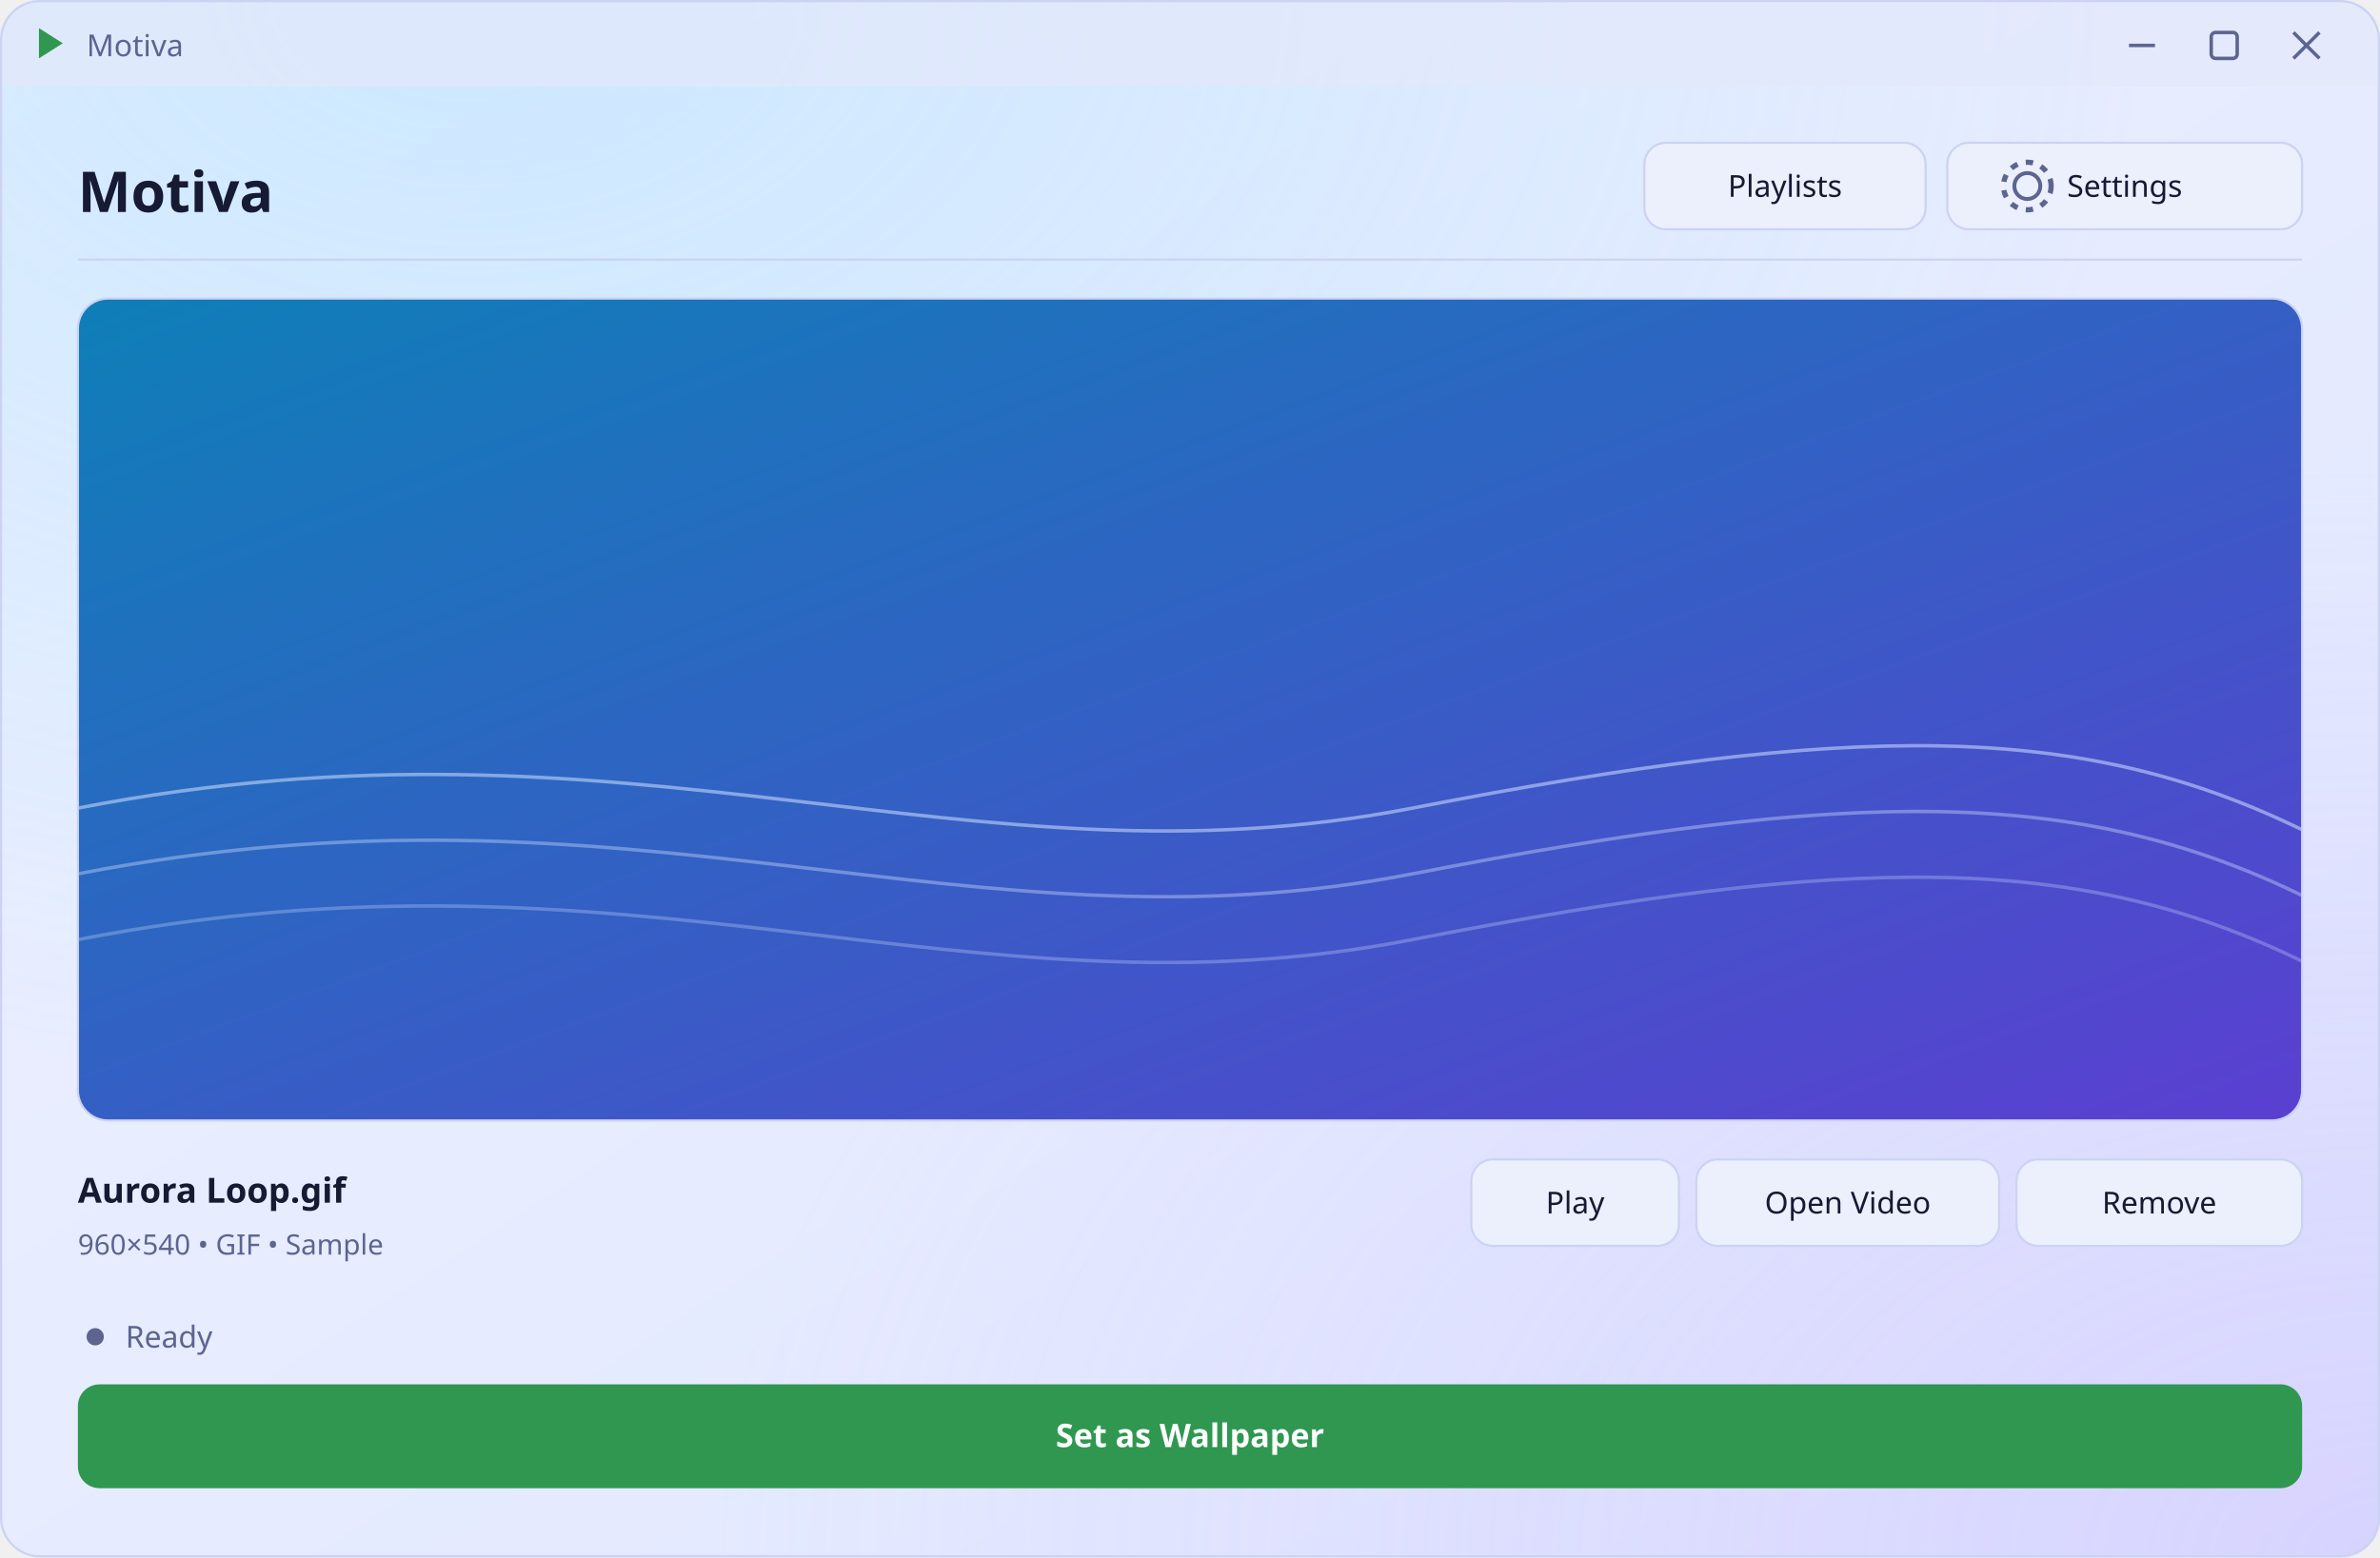
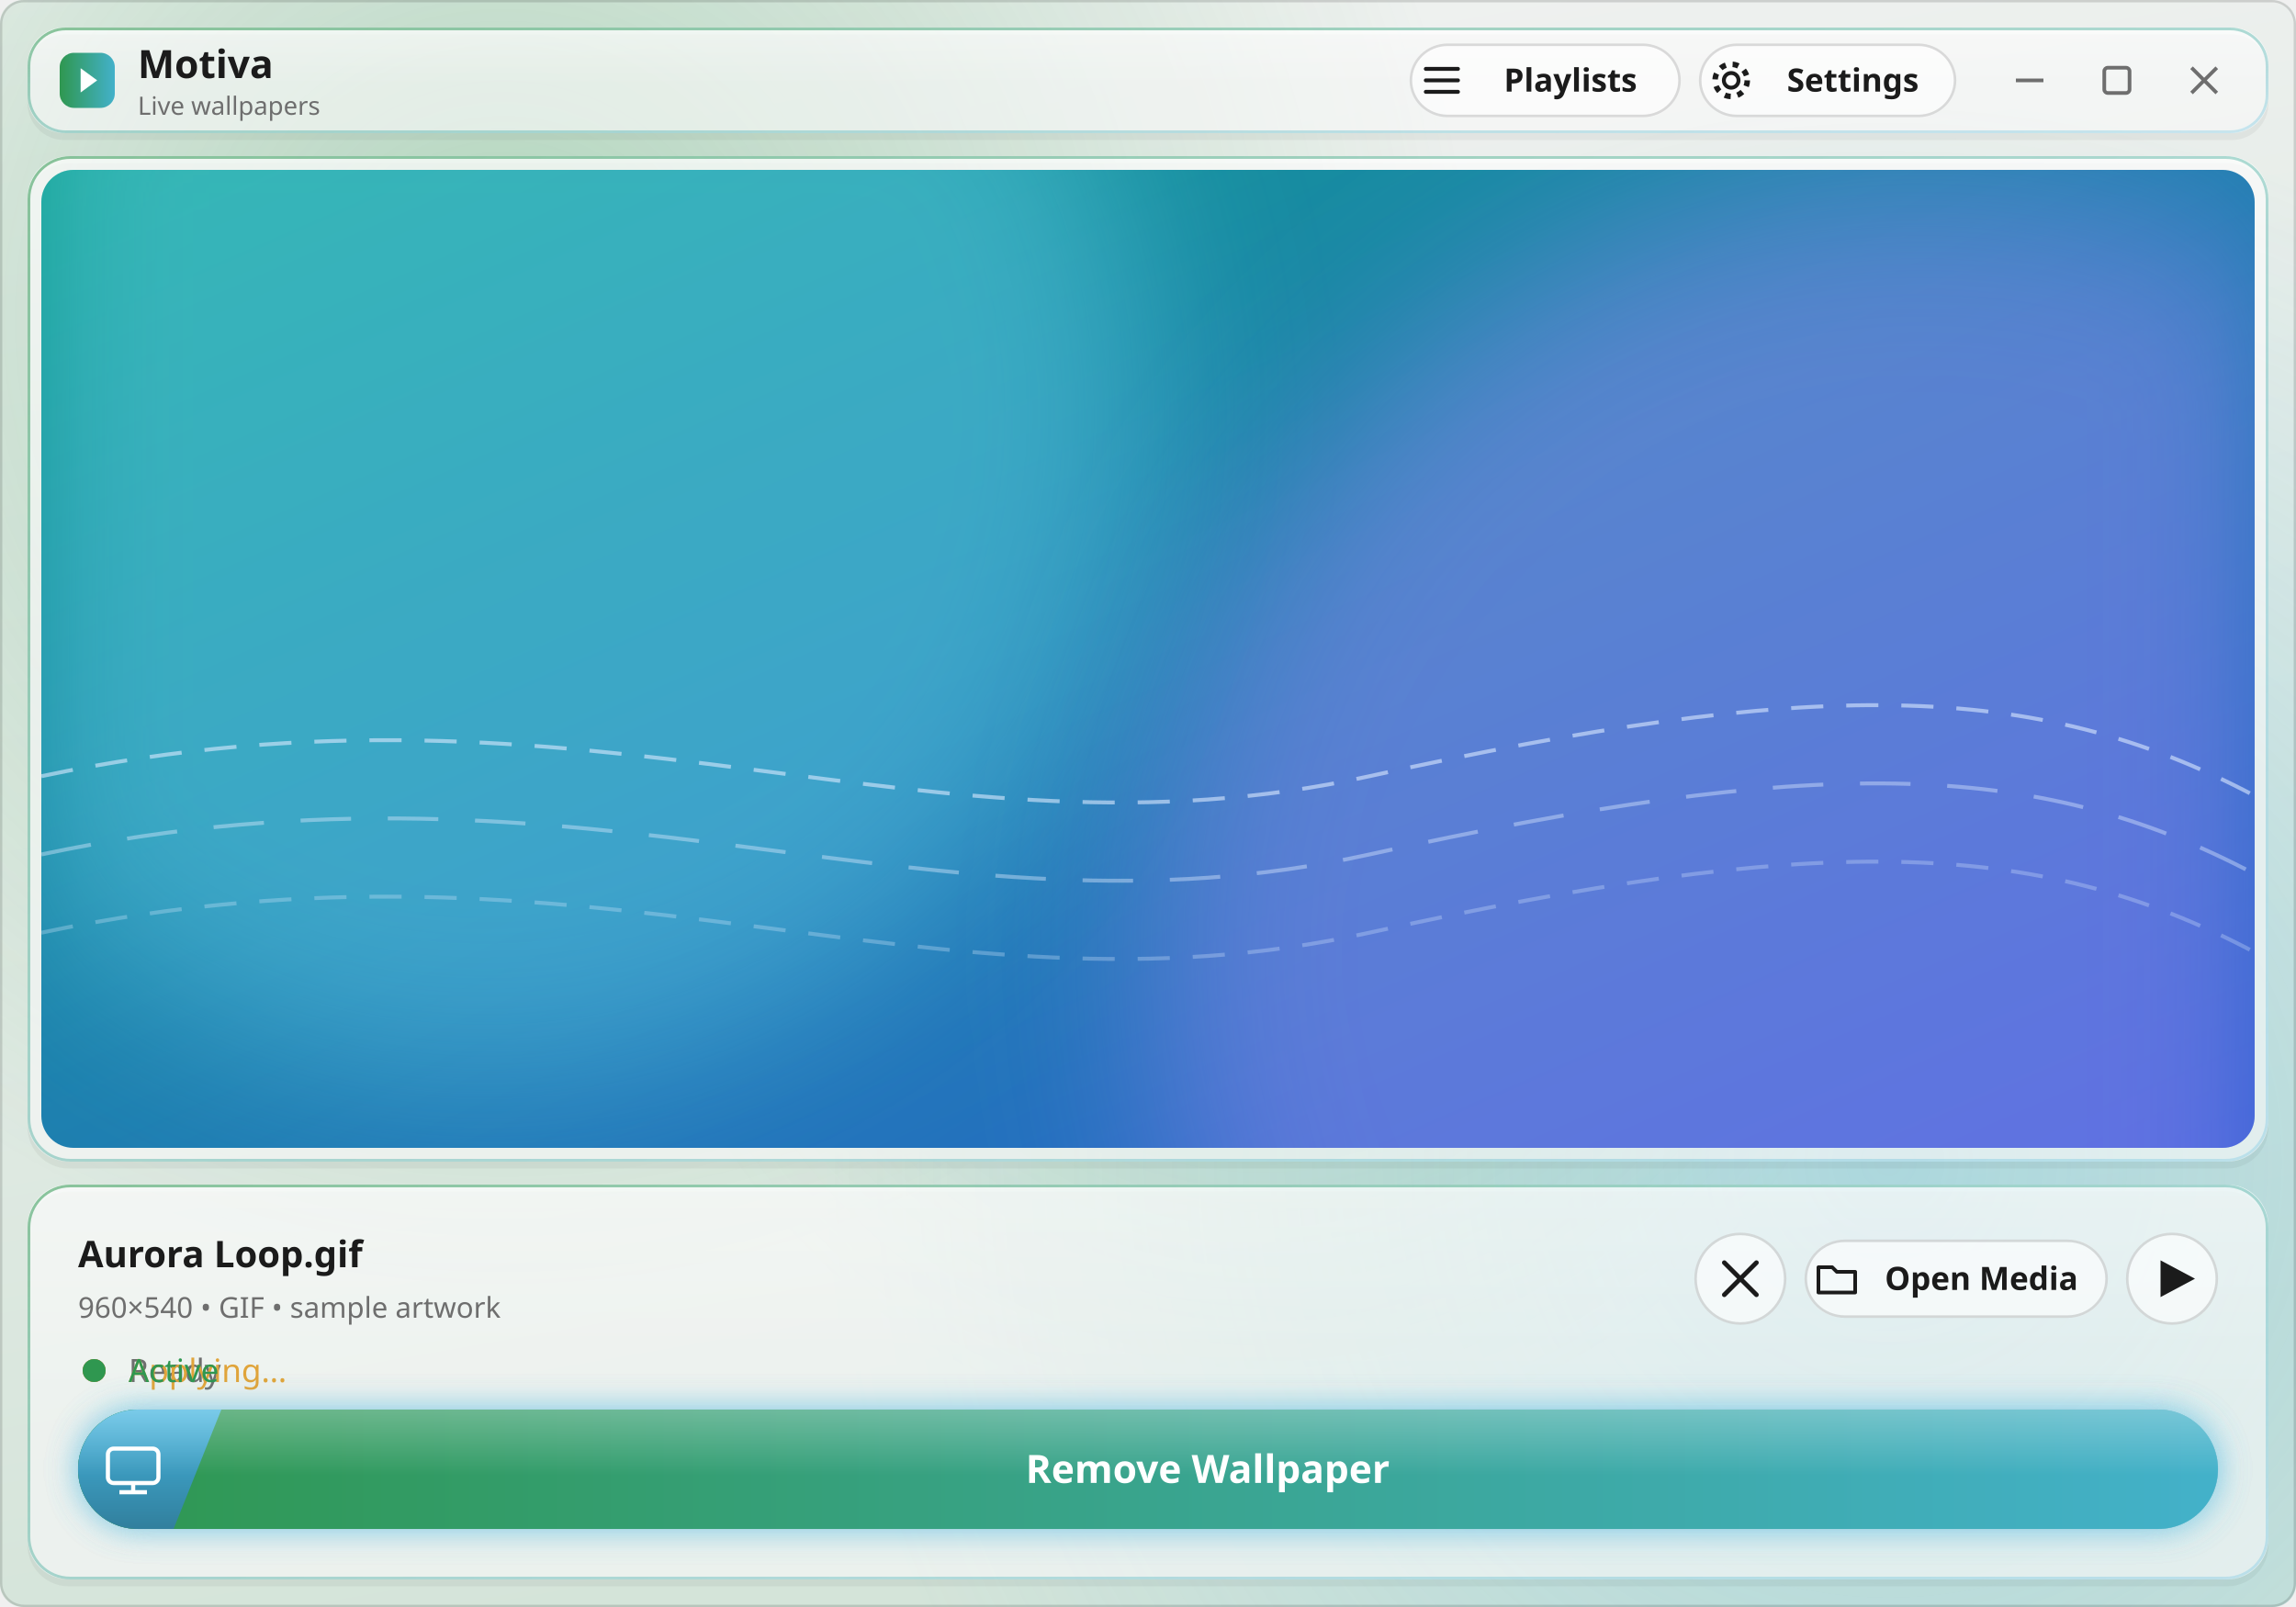
- <svg xmlns="http://www.w3.org/2000/svg" viewBox="0 0 1100 720" width="1100" height="720" role="img" aria-label="Illustration of the Motiva window">
+ <svg xmlns="http://www.w3.org/2000/svg" viewBox="0 0 1000 700" width="1000" height="700" role="img" aria-label="Illustration of the Motiva window (Light Aurora theme)">
+   <style>
+ text{font-family:Bahnschrift, 'Segoe UI', system-ui, sans-serif}
+ @media (prefers-reduced-motion:reduce){*{animation:none!important}}
+ .d1{animation:d1 16s ease-in-out infinite alternate}.d2{animation:d2 19s ease-in-out infinite alternate}.d3{animation:d3 13s ease-in-out infinite alternate}
+ @keyframes d1{to{transform:translate(70px,50px)}}@keyframes d2{to{transform:translate(-80px,-40px)}}@keyframes d3{to{transform:translate(40px,-60px)}}
+ .wave{stroke-dasharray:14 10;animation:wv 6s linear infinite}@keyframes wv{to{stroke-dashoffset:-96}}
+ .wave2{stroke-dasharray:22 16;animation:wv 9s linear infinite reverse}
+ .s1{animation:s1 10s infinite}.s2{animation:s2 10s infinite}.s3{animation:s3 10s infinite}
+ @keyframes s1{0%,30%{opacity:1}34%,96%{opacity:0}100%{opacity:1}}
+ @keyframes s2{0%,30%{opacity:0}34%,48%{opacity:1}52%,100%{opacity:0}}
+ @keyframes s3{0%,48%{opacity:0}52%,92%{opacity:1}96%,100%{opacity:0}}
+ .pulse{animation:pl 2.4s ease-in-out infinite}@keyframes pl{50%{opacity:.35}}
+ .spin{transform-box:fill-box;transform-origin:center;animation:sp 1.1s linear infinite}@keyframes sp{to{transform:rotate(360deg)}}
+ .hov{animation:hv 12s infinite steps(1)}
+ .flowdash{stroke-dasharray:9 9;animation:fd 1.4s linear infinite}@keyframes fd{to{stroke-dashoffset:-36}}
+ .tg{animation:tg 6s ease-in-out infinite alternate}@keyframes tg{0%,35%{transform:translateX(0)}65%,100%{transform:translateX(20px)}}
+ .tgb{animation:tgb 6s ease-in-out infinite alternate}@keyframes tgb{0%,35%{opacity:0}65%,100%{opacity:1}}
+ .tg2{animation:tg 6s ease-in-out infinite alternate-reverse}.tgb2{animation:tgb 6s ease-in-out infinite alternate-reverse}
+ .thumb{animation:th 5s ease-in-out infinite alternate}@keyframes th{from{transform:translateX(-70px)}to{transform:translateX(40px)}}
+ .fill{animation:fl 5s ease-in-out infinite alternate;transform-box:fill-box;transform-origin:left}@keyframes fl{from{transform:scaleX(.45)}to{transform:scaleX(1)}}
+ .ring{animation:rg 12s infinite steps(1)}
+ .fade{animation:fa 12s infinite}
+ </style>
  <defs>
-     <linearGradient id="bgb" x1="0" y1="0" x2="1" y2="1">
-       <stop offset="0" stop-color="#eef1ff" />
-       <stop offset="1" stop-color="#dfe6ff" />
-     </linearGradient>
-     <radialGradient id="g1b" cx="20%" cy="0%" r="70%">
-       <stop offset="0" stop-color="#7fd6ff" stop-opacity=".30" />
-       <stop offset="1" stop-color="#7fd6ff" stop-opacity="0" />
+     <linearGradient id="bgb" x1="0" y1="0" x2=".25" y2="1">
+       <stop offset="0" stop-color="#f3f3f3" />
+       <stop offset="1" stop-color="#d4e4d9" />
+     </linearGradient>
+     <radialGradient id="bab">
+       <stop offset="0" stop-color="#2f9750" stop-opacity="0.32" />
+       <stop offset="1" stop-color="#2f9750" stop-opacity="0" />
    </radialGradient>
-     <radialGradient id="g2b" cx="100%" cy="100%" r="70%">
-       <stop offset="0" stop-color="#c4a8ff" stop-opacity=".30" />
-       <stop offset="1" stop-color="#c4a8ff" stop-opacity="0" />
+     <radialGradient id="bbb">
+       <stop offset="0" stop-color="#46b6e0" stop-opacity="0.3" />
+       <stop offset="1" stop-color="#46b6e0" stop-opacity="0" />
    </radialGradient>
+     <radialGradient id="vgb" cx=".5" cy=".5" r=".75">
+       <stop offset=".55" stop-color="#000" stop-opacity="0" />
+       <stop offset="1" stop-color="#000" stop-opacity=".42" />
+     </radialGradient>
+     <linearGradient id="pbb" x1="0" y1="0" x2="1" y2="0">
+       <stop offset="0" stop-color="#2f9750" />
+       <stop offset="1" stop-color="#43b1ca" />
+     </linearGradient>
+     <linearGradient id="pmb" x1="0" y1="0" x2="0" y2="1">
+       <stop offset="0" stop-color="#46b6e0" />
+       <stop offset="1" stop-color="#317f9d" />
+     </linearGradient>
+     <linearGradient id="shb" x1="0" y1="0" x2="0" y2="1">
+       <stop offset="0" stop-color="#fff" stop-opacity=".28" />
+       <stop offset=".55" stop-color="#fff" stop-opacity="0" />
+     </linearGradient>
+     <linearGradient id="rimb" x1="0" y1="0" x2="1" y2="1">
+       <stop offset="0" stop-color="#2f9750" stop-opacity=".55" />
+       <stop offset="1" stop-color="#46b6e0" stop-opacity=".25" />
+     </linearGradient>
+     <filter id="glb" x="-20%" y="-40%" width="140%" height="180%">
+       <feGaussianBlur stdDeviation="7" />
+     </filter>
  </defs>
  <defs>
    <linearGradient id="tb0" x1="0" y1="0" x2="1" y2="1">
-       <stop offset="0" stop-color="#0e7fb8" />
-       <stop offset="1" stop-color="#5b3fd1" />
+       <stop offset="0" stop-color="#0f9e8e" />
+       <stop offset="1" stop-color="#2b5fd0" />
    </linearGradient>
    <linearGradient id="tb1" x1="0" y1="0" x2="1" y2="1">
-       <stop offset="0" stop-color="#7a3fd1" />
-       <stop offset="1" stop-color="#1b2f8f" />
+       <stop offset="0" stop-color="#7a45d6" />
+       <stop offset="1" stop-color="#1f3a9a" />
    </linearGradient>
    <linearGradient id="tb2" x1="0" y1="0" x2="1" y2="1">
-       <stop offset="0" stop-color="#0b8f86" />
-       <stop offset="1" stop-color="#1a4aa8" />
+       <stop offset="0" stop-color="#14a37a" />
+       <stop offset="1" stop-color="#0b5a86" />
    </linearGradient>
    <linearGradient id="tb3" x1="0" y1="0" x2="1" y2="1">
-       <stop offset="0" stop-color="#16a05a" />
-       <stop offset="1" stop-color="#0b5a86" />
+       <stop offset="0" stop-color="#d6624a" />
+       <stop offset="1" stop-color="#7a2fa8" />
    </linearGradient>
    <linearGradient id="tb4" x1="0" y1="0" x2="1" y2="1">
-       <stop offset="0" stop-color="#d1553f" />
-       <stop offset="1" stop-color="#6a2fa8" />
+       <stop offset="0" stop-color="#1fb0d1" />
+       <stop offset="1" stop-color="#4b4fd6" />
    </linearGradient>
    <linearGradient id="tb5" x1="0" y1="0" x2="1" y2="1">
-       <stop offset="0" stop-color="#2bb8a0" />
-       <stop offset="1" stop-color="#2a5bd0" />
+       <stop offset="0" stop-color="#52c06a" />
+       <stop offset="1" stop-color="#0f7f8e" />
    </linearGradient>
    <linearGradient id="tb6" x1="0" y1="0" x2="1" y2="1">
-       <stop offset="0" stop-color="#5b3fd1" />
-       <stop offset="1" stop-color="#a83f9a" />
+       <stop offset="0" stop-color="#a84fd6" />
+       <stop offset="1" stop-color="#d65a8f" />
    </linearGradient>
    <linearGradient id="tb7" x1="0" y1="0" x2="1" y2="1">
-       <stop offset="0" stop-color="#1aa7d1" />
-       <stop offset="1" stop-color="#3f4fd1" />
-     </linearGradient>
+       <stop offset="0" stop-color="#2b6fd6" />
+       <stop offset="1" stop-color="#12b5a0" />
+     </linearGradient>
+     <filter id="blb" x="-50%" y="-50%" width="200%" height="200%">
+       <feGaussianBlur stdDeviation="38" />
+     </filter>
  </defs>
-   <clipPath id="cb">
-     <rect width="1100" height="720" rx="18" />
+   <clipPath id="wcb">
+     <rect width="1000" height="700" rx="10" />
  </clipPath>
-   <g clip-path="url(#cb)">
-     <rect width="1100" height="720" fill="url(#bgb)" />
-     <rect width="1100" height="720" fill="url(#g1b)" />
-     <rect width="1100" height="720" fill="url(#g2b)" />
-     <rect x="0" y="0" width="1100" height="40" rx="0" fill="#e3e8fb" opacity=".75" />
-     <path d="M18 13l11 7-11 7z" fill="#2f9750" />
-     <text x="40" y="26" font-family="Segoe UI, system-ui, sans-serif" font-size="14" font-weight="500" fill="#5c6590" text-anchor="start">Motiva</text>
-     <path d="M984 21h12" stroke="#5c6590" stroke-width="1.6" />
-     <rect x="1022" y="15" width="12" height="12" rx="2" fill="none" stroke="#5c6590" stroke-width="1.6" />
-     <path d="M1060 15l12 12M1072 15l-12 12" stroke="#5c6590" stroke-width="1.6" />
-     <text x="36" y="98" font-family="Segoe UI, system-ui, sans-serif" font-size="26" font-weight="700" fill="#161a33" text-anchor="start">Motiva</text>
-     <rect x="760" y="66" width="130" height="40" rx="10" fill="#eceffc" stroke="#ccd3f2" />
-     <text x="825.0" y="91.0" font-family="Segoe UI, system-ui, sans-serif" font-size="14" font-weight="500" fill="#161a33" text-anchor="middle">Playlists</text>
-     <rect x="900" y="66" width="164" height="40" rx="10" fill="#eceffc" stroke="#ccd3f2" />
-     <text x="982.0" y="91.0" font-family="Segoe UI, system-ui, sans-serif" font-size="14" font-weight="500" fill="#161a33" text-anchor="middle">       Settings</text>
-     <circle cx="937" cy="86" r="6" fill="none" stroke="#5c6590" stroke-width="1.8" />
-     <circle cx="937" cy="86" r="11" fill="none" stroke="#5c6590" stroke-width="2.4" stroke-dasharray="3.4 3.9" />
-     <path d="M36 120H1064" stroke="#ccd3f2" />
-     <clipPath id="pvb">
-       <rect x="36" y="138" width="1028" height="380" rx="14" />
+   <g clip-path="url(#wcb)">
+     <rect x="0" y="0" width="1000" height="700" rx="0" fill="url(#bgb)" />
+     <g class="d1">
+       <circle cx="220.0" cy="140.0" r="420.0" fill="url(#bab)" />
+     </g>
+     <g class="d2">
+       <circle cx="820.0" cy="504.0" r="460.0" fill="url(#bbb)" />
+     </g>
+     <g class="d3">
+       <circle cx="550.0" cy="350.0" r="280.0" fill="url(#bab)" opacity=".6" />
+     </g>
+     <rect x="12" y="12" width="976" height="46" rx="16" fill="rgba(0,0,0,.05)" transform="translate(0 3)" />
+     <rect x="12" y="12" width="976" height="46" rx="16" fill="rgba(255,255,255,.62)" />
+     <rect x="12" y="12" width="976" height="46" rx="16" fill="url(#shb)" opacity="1" />
+     <rect x="12.6" y="12.6" width="974.8" height="44.8" rx="16" fill="none" stroke="url(#rimb)" stroke-width="1.2" />
+     <rect x="26" y="23" width="24" height="24" rx="6.24" fill="url(#pbb)" />
+     <path d="M35.12 29.72l7.2 5.28-7.2 5.28z" fill="#fff" />
+     <text x="60" y="34" font-size="17" font-weight="700" fill="#1b1b1b" text-anchor="start">Motiva</text>
+     <text x="60" y="50" font-size="11" font-weight="400" fill="#6e6e6e" text-anchor="start">Live wallpapers</text>
+     <path d="M878.0 35.0h12" stroke="#6e6e6e" stroke-width="1.6" />
+     <rect x="916.5" y="29.5" width="11" height="11" rx="1.5" fill="none" stroke="#6e6e6e" stroke-width="1.6" />
+     <path d="M954.5 29.5l11 11M965.5 29.5l-11 11" stroke="#6e6e6e" stroke-width="1.6" />
+     <rect x="740" y="19" width="112" height="32" rx="16.0" fill="rgba(255,255,255,.62)" />
+     <rect x="740.5" y="19.5" width="111" height="31" rx="16.0" fill="none" stroke="rgba(0,0,0,.14)" stroke-width="1.1" />
+     <circle cx="754" cy="35.0" r="3.2" fill="none" stroke="#1b1b1b" stroke-width="1.7" />
+     <circle cx="754" cy="35.0" r="7" fill="none" stroke="#1b1b1b" stroke-width="2.4" stroke-dasharray="2.6 3" />
+     <text x="807.0" y="39.9" font-size="14" font-weight="600" fill="#1b1b1b" text-anchor="middle">Settings</text>
+     <rect x="614" y="19" width="118" height="32" rx="16.0" fill="rgba(255,255,255,.62)" />
+     <rect x="614.5" y="19.5" width="117" height="31" rx="16.0" fill="none" stroke="rgba(0,0,0,.14)" stroke-width="1.1" />
+     <path d="M621 30.0h14M621 35.0h14M621 40.0h14" stroke="#1b1b1b" stroke-width="1.7" stroke-linecap="round" />
+     <text x="684.0" y="39.9" font-size="14" font-weight="600" fill="#1b1b1b" text-anchor="middle">Playlists</text>
+     <rect x="12" y="68" width="976" height="438" rx="18" fill="rgba(0,0,0,.05)" transform="translate(0 3)" />
+     <rect x="12" y="68" width="976" height="438" rx="18" fill="rgba(255,255,255,.62)" />
+     <rect x="12" y="68" width="976" height="438" rx="18" fill="url(#shb)" opacity="1" />
+     <rect x="12.6" y="68.6" width="974.8" height="436.8" rx="18" fill="none" stroke="url(#rimb)" stroke-width="1.2" />
+     <clipPath id="mb1874">
+       <rect x="18" y="74" width="964" height="426" rx="14" />
    </clipPath>
-     <g clip-path="url(#pvb)">
-       <rect x="36" y="138" width="1028" height="380" fill="url(#tb0)" />
-       <path d="M36 373.6C293.0 323.6 447.2 413.6 652.8 373.6S961.2 333.6 1064 383.6" fill="none" stroke="#cfe0ff" stroke-opacity="0.55" stroke-width="1.6" />
-       <path d="M36 404.0C293.0 354.0 447.2 444.0 652.8 404.0S961.2 364.0 1064 414.0" fill="none" stroke="#cfe0ff" stroke-opacity="0.4" stroke-width="1.6" />
-       <path d="M36 434.4C293.0 384.4 447.2 474.4 652.8 434.4S961.2 394.4 1064 444.4" fill="none" stroke="#cfe0ff" stroke-opacity="0.3" stroke-width="1.6" />
-     </g>
-     <rect x="36" y="138" width="1028" height="380" rx="14" fill="none" stroke="#ccd3f2" />
-     <text x="36" y="556" font-family="Segoe UI, system-ui, sans-serif" font-size="16" font-weight="700" fill="#161a33" text-anchor="start">Aurora Loop.gif</text>
-     <text x="36" y="580" font-family="Segoe UI, system-ui, sans-serif" font-size="13" font-weight="400" fill="#5c6590" text-anchor="start">960×540   •   GIF   •   Sample</text>
-     <rect x="680" y="536" width="96" height="40" rx="10" fill="#eceffc" stroke="#ccd3f2" />
-     <text x="728.0" y="561.0" font-family="Segoe UI, system-ui, sans-serif" font-size="14" font-weight="500" fill="#161a33" text-anchor="middle">Play</text>
-     <rect x="784" y="536" width="140" height="40" rx="10" fill="#eceffc" stroke="#ccd3f2" />
-     <text x="854.0" y="561.0" font-family="Segoe UI, system-ui, sans-serif" font-size="14" font-weight="500" fill="#161a33" text-anchor="middle">Open Video</text>
-     <rect x="932" y="536" width="132" height="40" rx="10" fill="#eceffc" stroke="#ccd3f2" />
-     <text x="998.0" y="561.0" font-family="Segoe UI, system-ui, sans-serif" font-size="14" font-weight="500" fill="#161a33" text-anchor="middle">Remove</text>
-     <circle cx="44" cy="618" r="4" fill="#5c6590" />
-     <text x="58" y="623" font-family="Segoe UI, system-ui, sans-serif" font-size="14" font-weight="400" fill="#5c6590" text-anchor="start">Ready</text>
-     <rect x="36" y="640" width="1028" height="48" rx="10" fill="#2f9750" />
-     <text x="550.0" y="669.0" font-family="Segoe UI, system-ui, sans-serif" font-size="15" font-weight="600" fill="#fff" text-anchor="middle">Set as Wallpaper</text>
+     <g clip-path="url(#mb1874)">
+       <rect x="18" y="74" width="964" height="426" rx="0" fill="url(#tb0)" />
+       <circle cx="210.8" cy="180.5" r="289.2" fill="#7be6ff" opacity=".35" filter="url(#blb)" />
+       <circle cx="837.4" cy="414.8" r="337.4" fill="#b08bff" opacity=".4" filter="url(#blb)" />
+       <path class="wave" d="M18 338.12C259.0 287.0 403.6 380.72 596.4 338.12S885.6 295.52 982 346.64" fill="none" stroke="#dbe9ff" stroke-opacity="0.6" stroke-width="1.7" />
+       <path class="wave2" d="M18 372.2C259.0 321.08 403.6 414.8 596.4 372.2S885.6 329.6 982 380.72" fill="none" stroke="#dbe9ff" stroke-opacity="0.42" stroke-width="1.7" />
+       <path class="wave" d="M18 406.28C259.0 355.16 403.6 448.88 596.4 406.28S885.6 363.68 982 414.8" fill="none" stroke="#dbe9ff" stroke-opacity="0.3" stroke-width="1.7" />
+     </g>
+     <rect x="12" y="516" width="976" height="172" rx="18" fill="rgba(0,0,0,.05)" transform="translate(0 3)" />
+     <rect x="12" y="516" width="976" height="172" rx="18" fill="rgba(255,255,255,.62)" />
+     <rect x="12" y="516" width="976" height="172" rx="18" fill="url(#shb)" opacity="1" />
+     <rect x="12.6" y="516.6" width="974.8" height="170.8" rx="18" fill="none" stroke="url(#rimb)" stroke-width="1.2" />
+     <rect x="926" y="537" width="40" height="40" rx="20.0" fill="rgba(255,255,255,.62)" />
+     <rect x="926.5" y="537.5" width="39" height="39" rx="20.0" fill="none" stroke="rgba(0,0,0,.14)" stroke-width="1.1" />
+     <path d="M941.0 549.0l15 8-15 8z" fill="#1b1b1b" />
+     <rect x="786" y="540" width="132" height="34" rx="17.0" fill="rgba(255,255,255,.62)" />
+     <rect x="786.5" y="540.5" width="131" height="33" rx="17.0" fill="none" stroke="rgba(0,0,0,.14)" stroke-width="1.1" />
+     <path d="M792 552.0h6l2 2h8v9h-16z" fill="none" stroke="#1b1b1b" stroke-width="1.6" stroke-linejoin="round" />
+     <text x="863.0" y="561.9" font-size="14" font-weight="600" fill="#1b1b1b" text-anchor="middle">Open Media</text>
+     <rect x="738" y="537" width="40" height="40" rx="20.0" fill="rgba(255,255,255,.62)" />
+     <rect x="738.5" y="537.5" width="39" height="39" rx="20.0" fill="none" stroke="rgba(0,0,0,.14)" stroke-width="1.1" />
+     <path d="M751.0 550.0l14 14M765.0 550.0l-14 14" stroke="#1b1b1b" stroke-width="2" stroke-linecap="round" />
+     <text x="34" y="552" font-size="16" font-weight="700" fill="#1b1b1b" text-anchor="start">Aurora Loop.gif</text>
+     <text x="34" y="574" font-size="12.5" font-weight="400" fill="#6e6e6e" text-anchor="start">960×540  •  GIF  •  sample artwork</text>
+     <g class="s1">
+       <circle cx="41" cy="597" r="5" fill="#6e6e6e" />
+       <text x="56" y="602" font-size="14" font-weight="400" fill="#6e6e6e" text-anchor="start">Ready</text>
+       <clipPath id="pcba34614">
+         <rect x="34" y="614" width="932" height="52" rx="26.0" />
+       </clipPath>
+       <rect x="34" y="614" width="932" height="52" rx="26.0" fill="#46b6e0" opacity=".4" filter="url(#glb)" />
+       <g clip-path="url(#pcba34614)">
+         <rect x="34" y="614" width="932" height="52" rx="0" fill="url(#pbb)" />
+         <polygon points="34,614 96.4,614 75.6,666 34,666" fill="url(#pmb)" />
+         <rect x="34" y="614" width="932" height="52" rx="0" fill="url(#shb)" />
+       </g>
+       <rect x="47.0" y="631.0" width="22" height="15" rx="2.5" fill="none" stroke="#fff" stroke-width="1.8" />
+       <path d="M52.0 650.0h12M58.0 646.0v4" stroke="#fff" stroke-width="1.8" fill="none" />
+       <text x="526.0" y="645.95" font-size="17" font-weight="700" fill="#fff" text-anchor="middle">Set as Wallpaper</text>
+     </g>
+     <g class="s2">
+       <circle cx="41" cy="597" r="5" fill="#e0a43a" class="pulse" />
+       <text x="56" y="602" font-size="14" font-weight="400" fill="#e0a43a" text-anchor="start">Applying…</text>
+       <rect x="34" y="614" width="932" height="52" rx="26.0" fill="rgba(255,255,255,.62)" />
+       <rect x="34.5" y="614.5" width="931" height="51" rx="26.0" fill="none" stroke="rgba(0,0,0,.14)" stroke-width="1.1" />
+       <g class="spin">
+         <circle cx="430.0" cy="640" r="8" fill="none" stroke="#2f9750" stroke-width="2.4" stroke-dasharray="26 26" />
+       </g>
+       <text x="450.0" y="646" font-size="17" font-weight="700" fill="#1b1b1b" text-anchor="start">Applying…</text>
+     </g>
+     <g class="s3">
+       <circle cx="41" cy="597" r="5" fill="#2f9750" />
+       <text x="56" y="602" font-size="14" font-weight="400" fill="#2f9750" text-anchor="start">Active</text>
+       <clipPath id="pcbc34614">
+         <rect x="34" y="614" width="932" height="52" rx="26.0" />
+       </clipPath>
+       <rect x="34" y="614" width="932" height="52" rx="26.0" fill="#46b6e0" opacity=".4" filter="url(#glb)" />
+       <g clip-path="url(#pcbc34614)">
+         <rect x="34" y="614" width="932" height="52" rx="0" fill="url(#pbb)" />
+         <polygon points="34,614 96.4,614 75.6,666 34,666" fill="url(#pmb)" />
+         <rect x="34" y="614" width="932" height="52" rx="0" fill="url(#shb)" />
+       </g>
+       <rect x="47.0" y="631.0" width="22" height="15" rx="2.5" fill="none" stroke="#fff" stroke-width="1.8" />
+       <path d="M52.0 650.0h12M58.0 646.0v4" stroke="#fff" stroke-width="1.8" fill="none" />
+       <text x="526.0" y="645.95" font-size="17" font-weight="700" fill="#fff" text-anchor="middle">Remove Wallpaper</text>
+     </g>
  </g>
-   <rect x=".5" y=".5" width="1099" height="719" rx="18" fill="none" stroke="#ccd3f2" />
+   <rect x=".5" y=".5" width="999" height="699" rx="10" fill="none" stroke="rgba(0,0,0,.14)" />
</svg>
